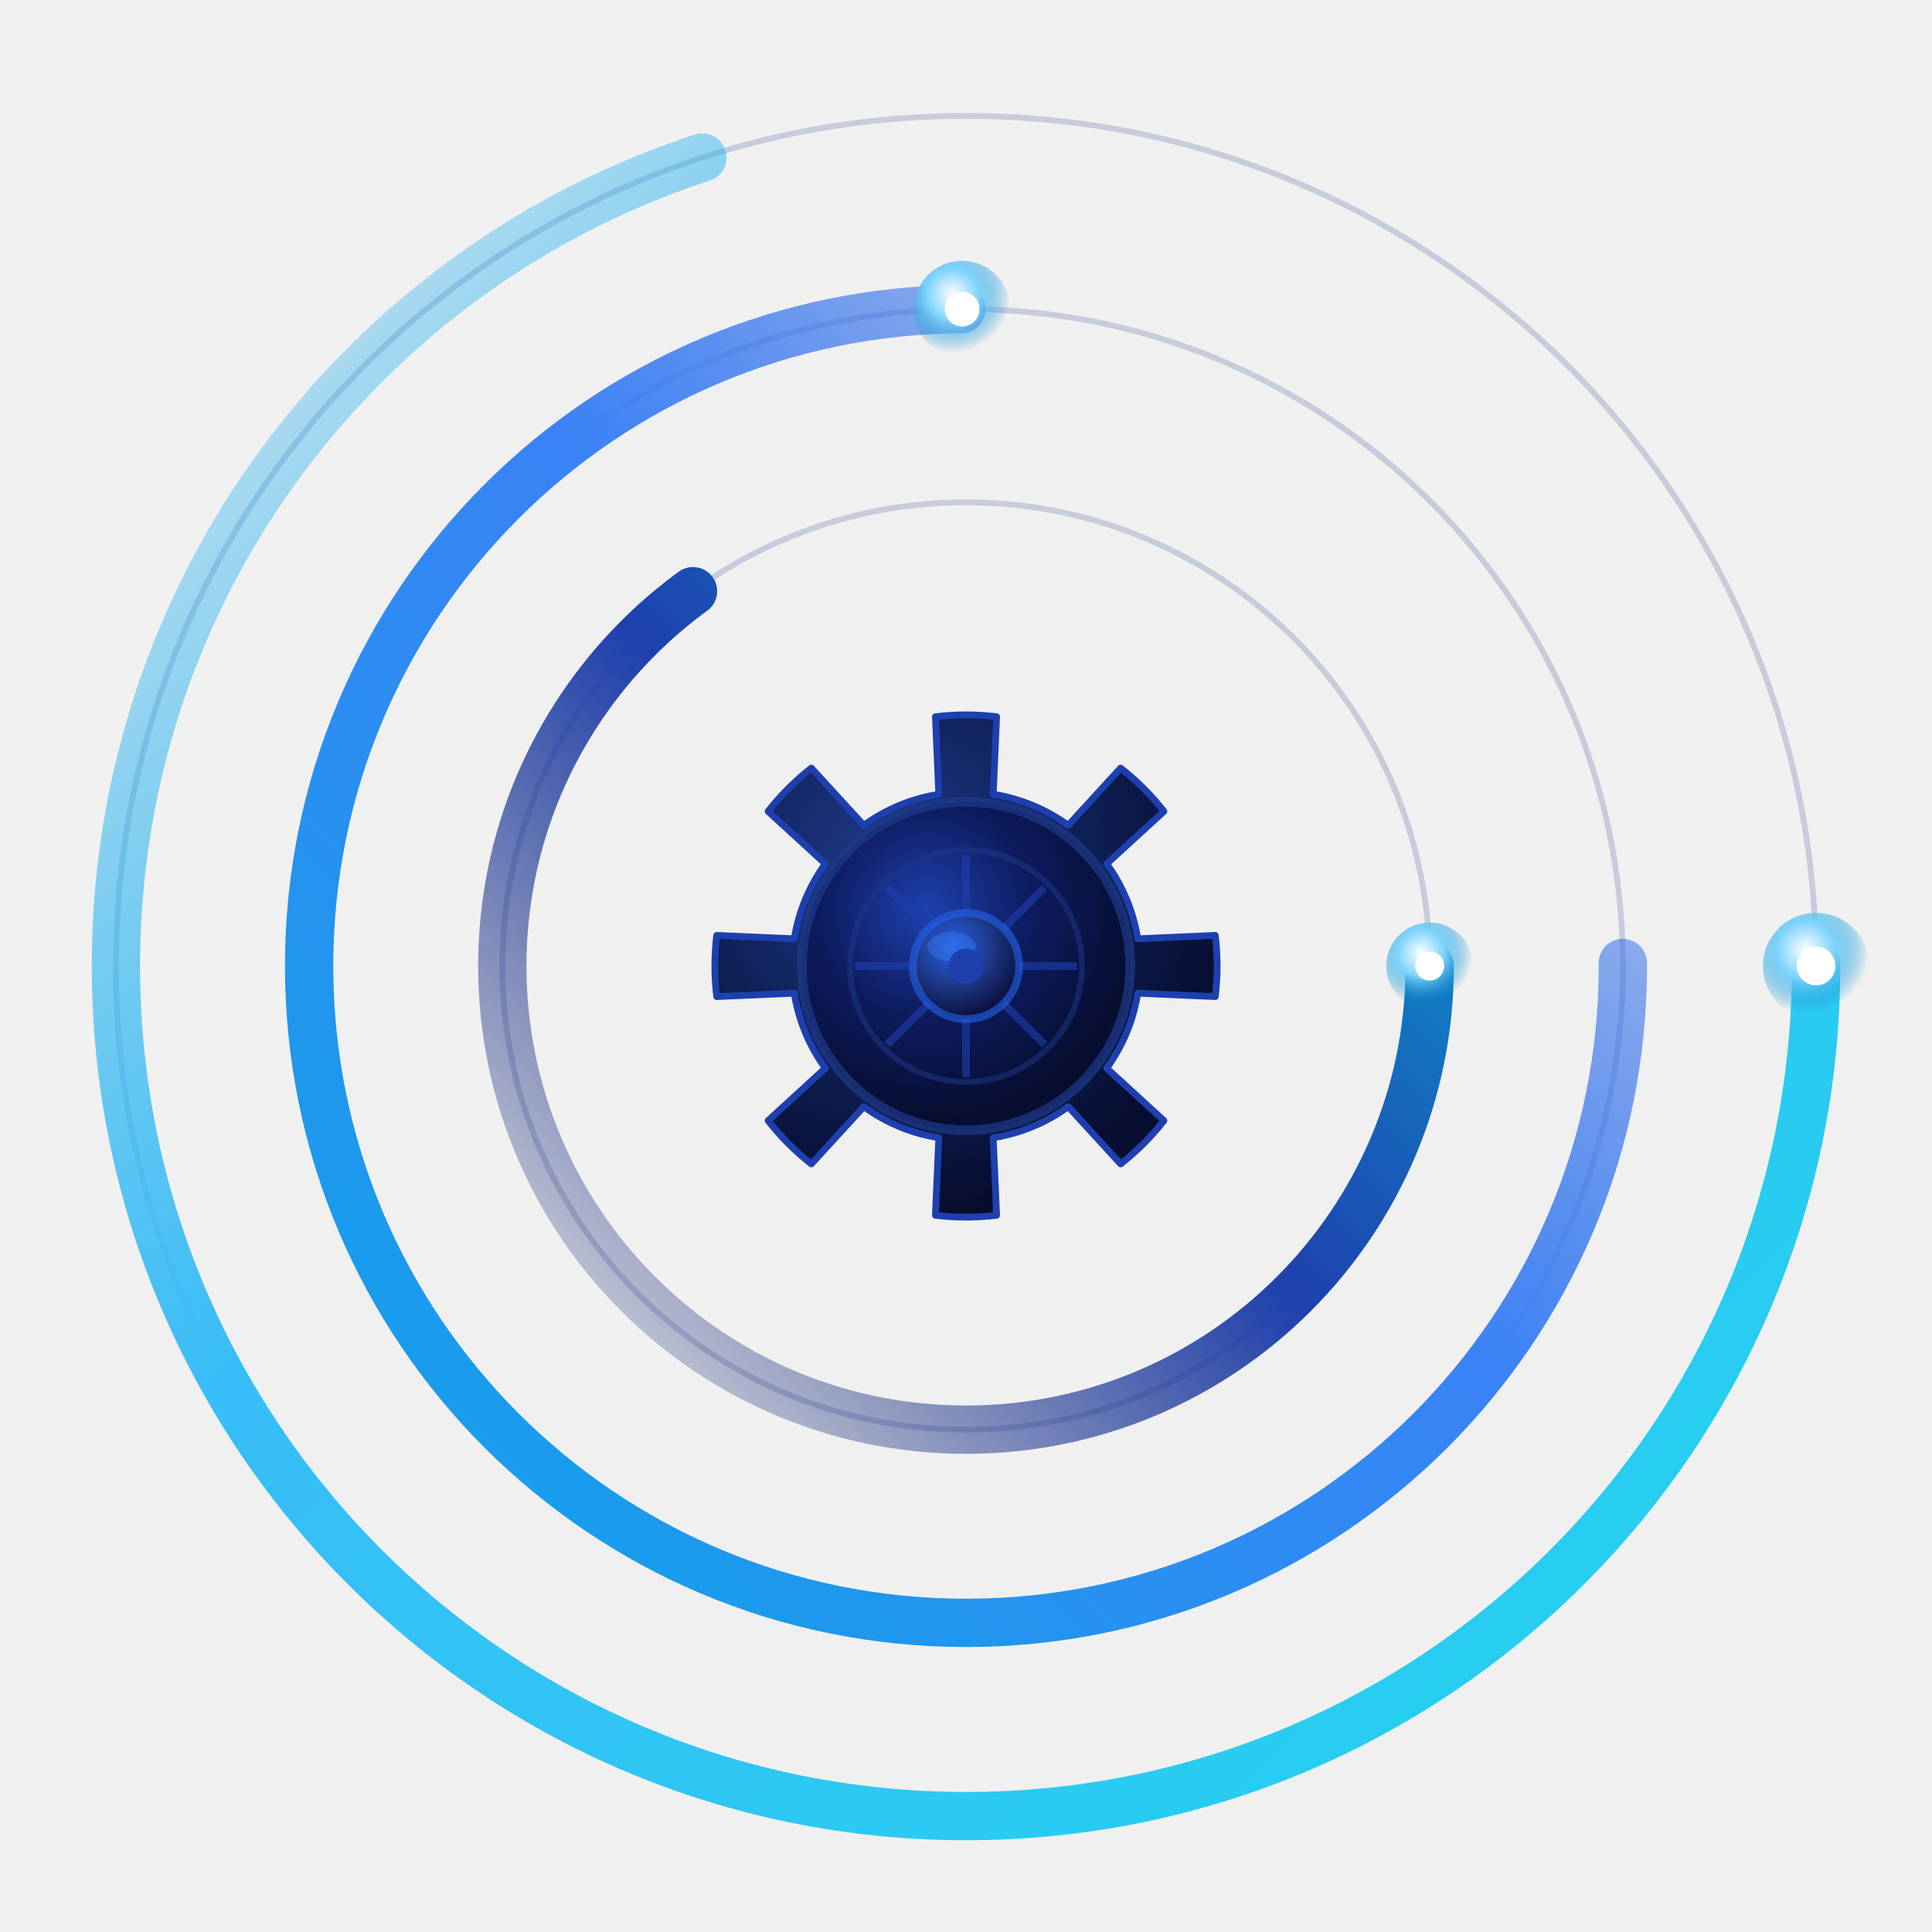
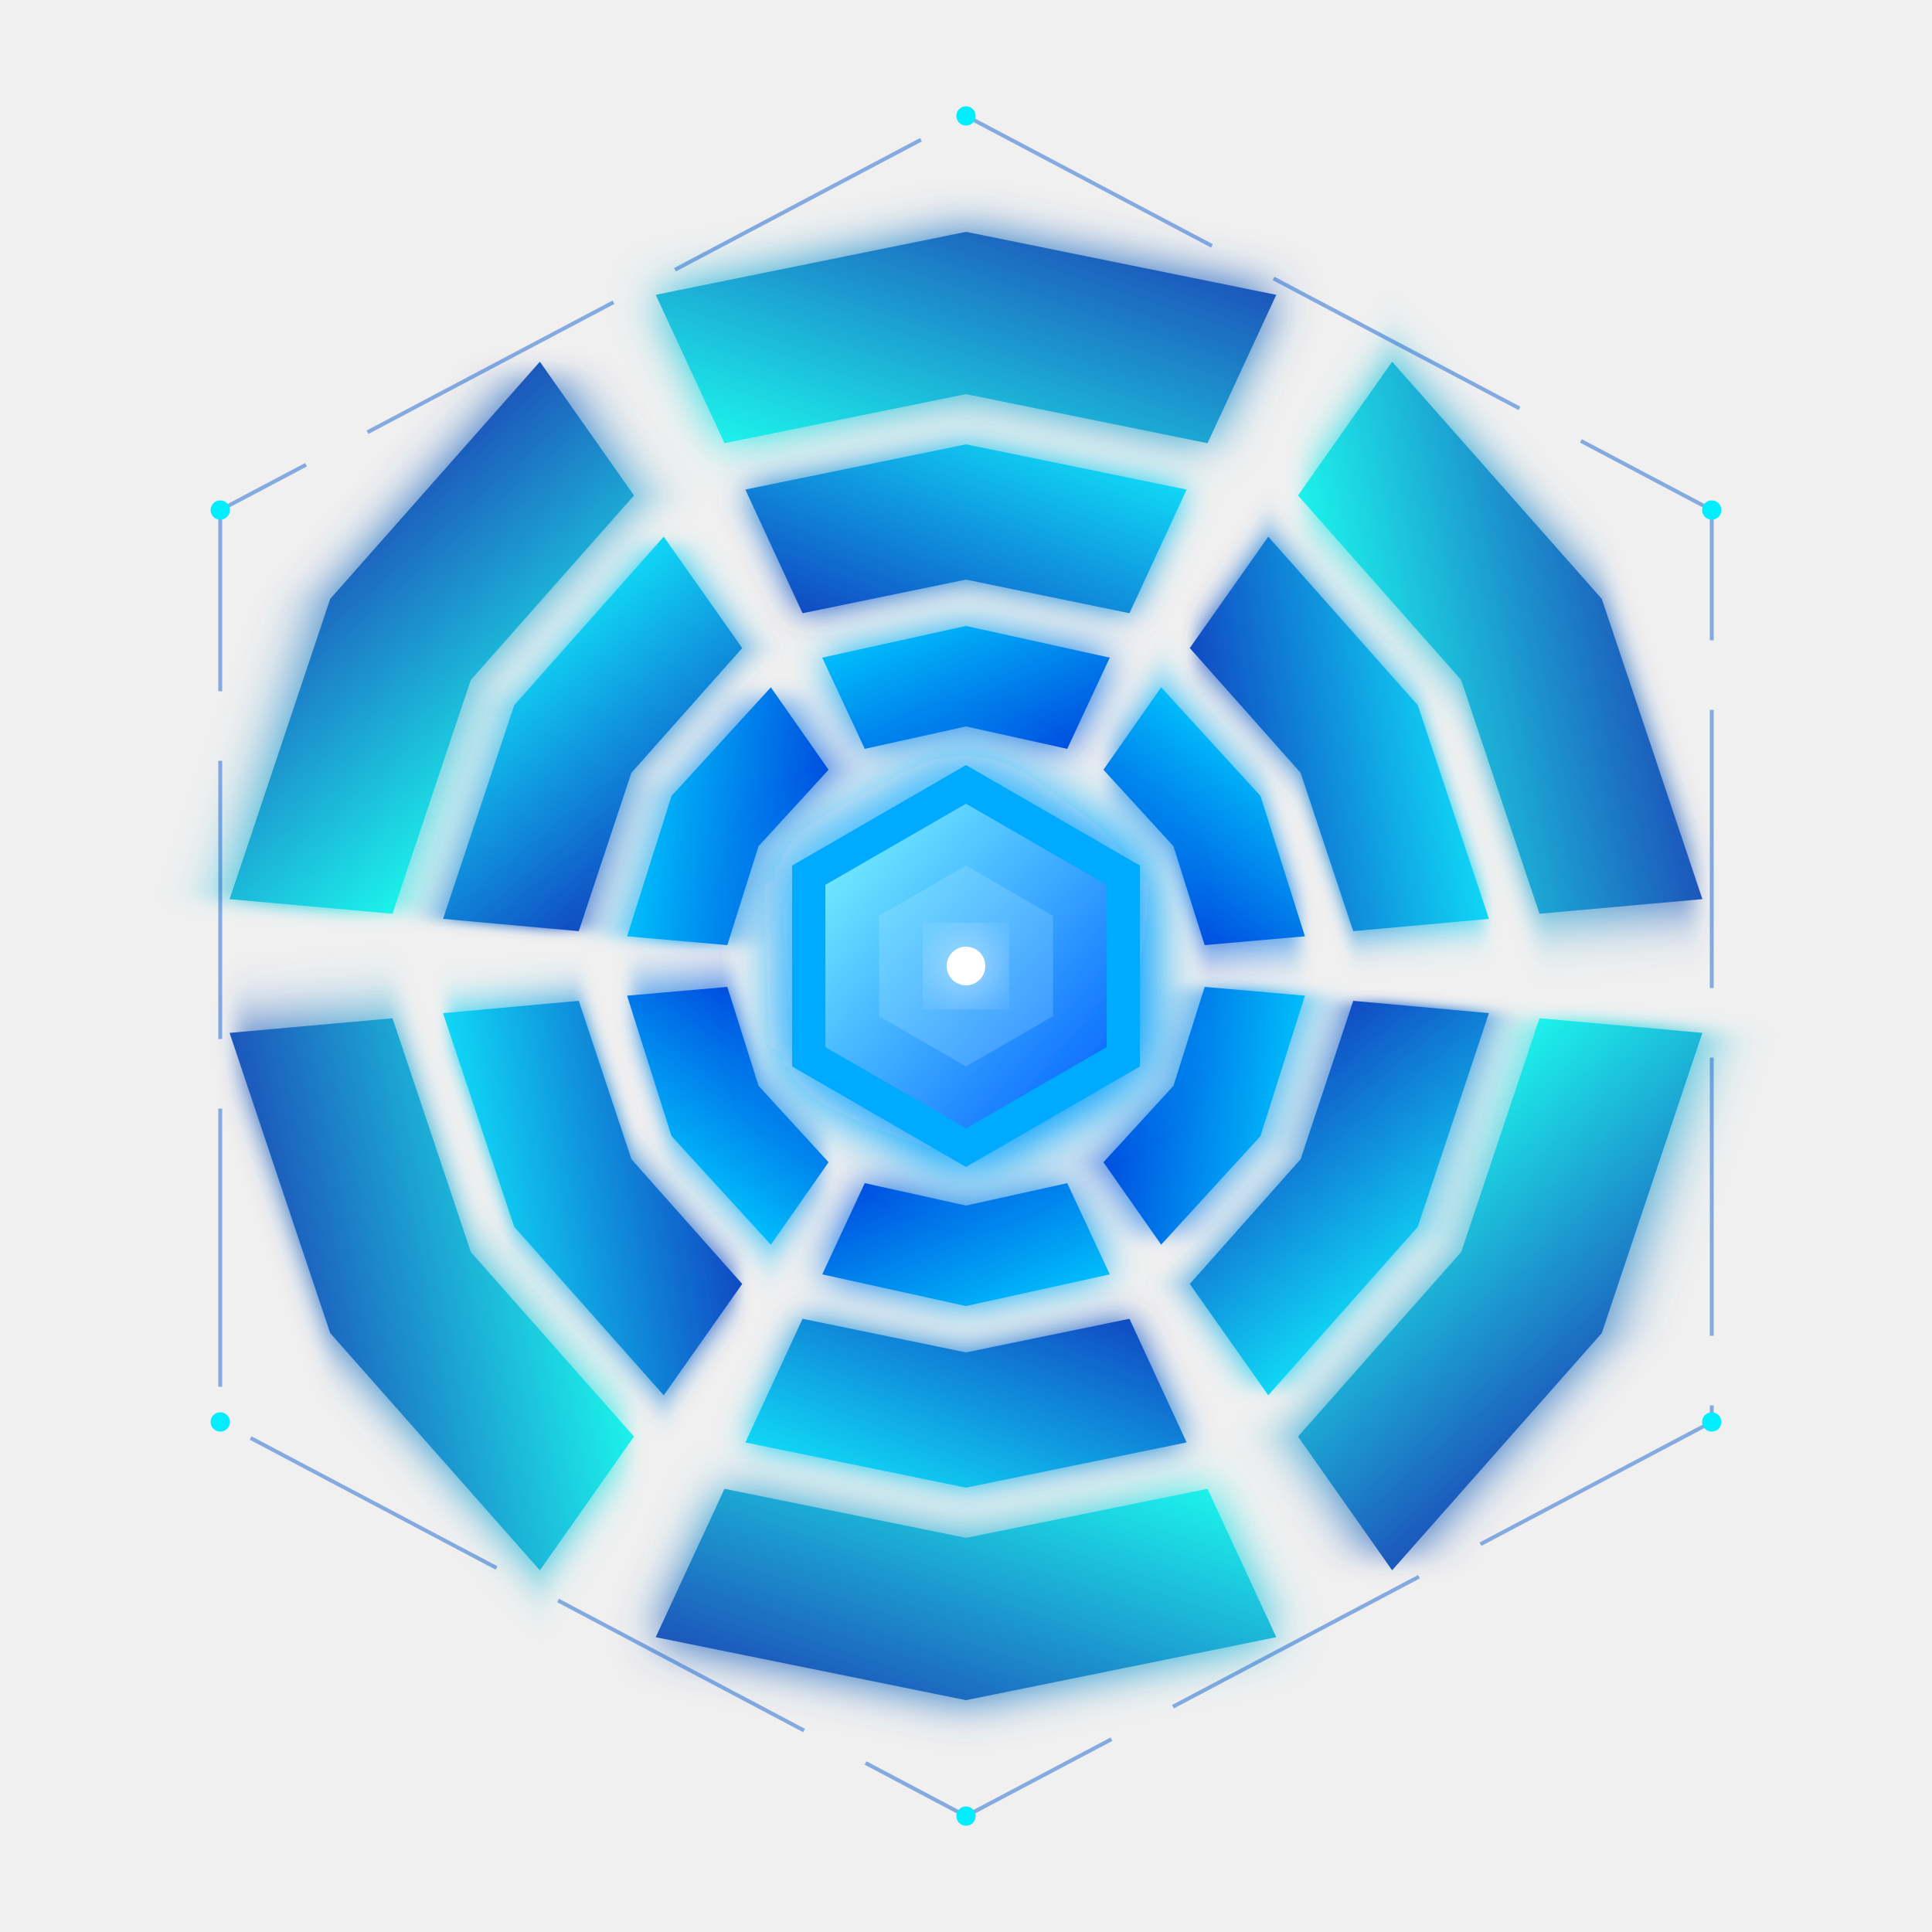
- <svg xmlns="http://www.w3.org/2000/svg" viewBox="0 0 200 200" width="200" height="200">
+ <svg xmlns="http://www.w3.org/2000/svg" viewBox="0 0 500 500" width="80" height="80">
  <defs>
-     <linearGradient id="gArc1" x1="0%" y1="0%" x2="100%" y2="100%">
-       <stop offset="0%" stop-color="#0ea5e9" stop-opacity="0" />
-       <stop offset="40%" stop-color="#38bdf8" />
-       <stop offset="100%" stop-color="#22d3ee" />
+     <linearGradient id="gCore" x1="0%" y1="0%" x2="100%" y2="100%">
+       <stop offset="0%" stop-color="#7df9ff" />
+       <stop offset="100%" stop-color="#005fff" />
    </linearGradient>
-     <linearGradient id="gArc2" x1="100%" y1="0%" x2="0%" y2="100%">
-       <stop offset="0%" stop-color="#1d4ed8" stop-opacity="0" />
-       <stop offset="45%" stop-color="#3b82f6" />
-       <stop offset="100%" stop-color="#0ea5e9" />
+     <linearGradient id="gR1a" x1="0%" y1="0%" x2="100%" y2="100%">
+       <stop offset="0%" stop-color="#00cfff" />
+       <stop offset="100%" stop-color="#0044dd" />
    </linearGradient>
-     <linearGradient id="gArc3" x1="0%" y1="100%" x2="100%" y2="0%">
-       <stop offset="0%" stop-color="#0c1a5e" stop-opacity="0" />
-       <stop offset="50%" stop-color="#1e40af" />
-       <stop offset="100%" stop-color="#06b6d4" />
+     <linearGradient id="gR2a" x1="100%" y1="0%" x2="0%" y2="100%">
+       <stop offset="0%" stop-color="#00eeff" />
+       <stop offset="100%" stop-color="#0033bb" />
    </linearGradient>
-     <radialGradient id="gDot" cx="40%" cy="35%" r="60%">
-       <stop offset="0%" stop-color="#ffffff" />
-       <stop offset="45%" stop-color="#7dd3fc" />
-       <stop offset="100%" stop-color="#0284c7" stop-opacity="0" />
-     </radialGradient>
-     <radialGradient id="gGearBody" cx="35%" cy="30%" r="70%">
-       <stop offset="0%" stop-color="#1e3a8a" />
-       <stop offset="55%" stop-color="#0f2056" />
-       <stop offset="100%" stop-color="#060d2e" />
-     </radialGradient>
-     <radialGradient id="gGearFace" cx="38%" cy="33%" r="65%">
-       <stop offset="0%" stop-color="#1e40af" />
-       <stop offset="50%" stop-color="#0d1b5e" />
-       <stop offset="100%" stop-color="#060d2e" />
-     </radialGradient>
-     <radialGradient id="gGearHub" cx="38%" cy="32%" r="65%">
-       <stop offset="0%" stop-color="#2563eb" />
-       <stop offset="55%" stop-color="#1e3a8a" />
-       <stop offset="100%" stop-color="#0c1445" />
-     </radialGradient>
+     <linearGradient id="gR3a" x1="0%" y1="100%" x2="100%" y2="0%">
+       <stop offset="0%" stop-color="#00ffee" />
+       <stop offset="100%" stop-color="#0022aa" />
+     </linearGradient>
+     <filter id="fCore" x="-60%" y="-60%" width="220%" height="220%">
+       <feGaussianBlur stdDeviation="8" result="b" />
+       <feMerge>
+         <feMergeNode in="b" />
+         <feMergeNode in="b" />
+         <feMergeNode in="SourceGraphic" />
+       </feMerge>
+     </filter>
+     <filter id="fR1" x="-50%" y="-50%" width="200%" height="200%">
+       <feGaussianBlur stdDeviation="5" result="b" />
+       <feMerge>
+         <feMergeNode in="b" />
+         <feMergeNode in="SourceGraphic" />
+       </feMerge>
+     </filter>
+     <filter id="fR2" x="-40%" y="-40%" width="180%" height="180%">
+       <feGaussianBlur stdDeviation="4" result="b" />
+       <feMerge>
+         <feMergeNode in="b" />
+         <feMergeNode in="SourceGraphic" />
+       </feMerge>
+     </filter>
+     <filter id="fR3" x="-30%" y="-30%" width="160%" height="160%">
+       <feGaussianBlur stdDeviation="6" result="b" />
+       <feMerge>
+         <feMergeNode in="b" />
+         <feMergeNode in="SourceGraphic" />
+       </feMerge>
+     </filter>
+     <polygon id="seg1" points="         26.2,-56.2  37.2,-79.8         0,-88       -37.2,-79.8         -26.2,-56.2 0,-62       " fill="url(#gR1a)" />
+     <polygon id="seg2" points="         42.3,-91.3  57.1,-123.3         0,-135      -57.1,-123.3         -42.3,-91.3 0,-100       " fill="url(#gR2a)" />
+     <polygon id="seg3" points="         62.5,-135.3  80.3,-173.7         0,-190       -80.3,-173.7         -62.5,-135.3 0,-148       " fill="url(#gR3a)" />
  </defs>
-   <circle cx="100" cy="100" r="88" fill="none" stroke="#1e3a8a" stroke-width="0.6" opacity="0.2" />
-   <circle cx="100" cy="100" r="68" fill="none" stroke="#1e3a8a" stroke-width="0.6" opacity="0.2" />
-   <circle cx="100" cy="100" r="48" fill="none" stroke="#1e3a8a" stroke-width="0.6" opacity="0.2" />
-   <g transform="translate(100,100)">
-     <animateTransform attributeName="transform" type="rotate" from="-126 0 0" to="234 0 0" dur="2.4s" repeatCount="indefinite" additive="sum" />
-     <circle r="88" fill="none" stroke="url(#gArc1)" stroke-width="5" stroke-dasharray="387 166" stroke-linecap="round" />
-     <circle cx="88" cy="0" r="5.5" fill="url(#gDot)" />
-     <circle cx="88" cy="0" r="2" fill="#ffffff" />
+   <g transform="translate(250,250)">
+     <animateTransform attributeName="transform" type="rotate" from="0" to="360" dur="16s" repeatCount="indefinite" additive="sum" />
+     <use href="#seg3" filter="url(#fR3)" opacity="0.88" />
+     <use href="#seg3" filter="url(#fR3)" opacity="0.88" transform="rotate(60)" />
+     <use href="#seg3" filter="url(#fR3)" opacity="0.88" transform="rotate(120)" />
+     <use href="#seg3" filter="url(#fR3)" opacity="0.88" transform="rotate(180)" />
+     <use href="#seg3" filter="url(#fR3)" opacity="0.88" transform="rotate(240)" />
+     <use href="#seg3" filter="url(#fR3)" opacity="0.88" transform="rotate(300)" />
  </g>
-   <g transform="translate(100,100)">
-     <animateTransform attributeName="transform" type="rotate" from="-100 0 0" to="-460 0 0" dur="1.8s" repeatCount="indefinite" additive="sum" />
-     <circle r="68" fill="none" stroke="url(#gArc2)" stroke-width="5" stroke-dasharray="320 107" stroke-linecap="round" />
-     <circle cx="-0.4" cy="-68" r="5" fill="url(#gDot)" />
-     <circle cx="-0.4" cy="-68" r="1.8" fill="#ffffff" />
+   <g transform="translate(250,250)">
+     <animateTransform attributeName="transform" type="rotate" from="0" to="-360" dur="10s" repeatCount="indefinite" additive="sum" />
+     <use href="#seg2" filter="url(#fR2)" opacity="0.93" />
+     <use href="#seg2" filter="url(#fR2)" opacity="0.93" transform="rotate(60)" />
+     <use href="#seg2" filter="url(#fR2)" opacity="0.93" transform="rotate(120)" />
+     <use href="#seg2" filter="url(#fR2)" opacity="0.93" transform="rotate(180)" />
+     <use href="#seg2" filter="url(#fR2)" opacity="0.93" transform="rotate(240)" />
+     <use href="#seg2" filter="url(#fR2)" opacity="0.93" transform="rotate(300)" />
  </g>
-   <g transform="translate(100,100)">
-     <animateTransform attributeName="transform" type="rotate" from="-80 0 0" to="280 0 0" dur="1.2s" repeatCount="indefinite" additive="sum" />
-     <circle r="48" fill="none" stroke="url(#gArc3)" stroke-width="5" stroke-dasharray="196 106" stroke-linecap="round" />
-     <circle cx="48" cy="0" r="4.5" fill="url(#gDot)" />
-     <circle cx="48" cy="0" r="1.5" fill="#ffffff" />
+   <g transform="translate(250,250)">
+     <animateTransform attributeName="transform" type="rotate" from="0" to="360" dur="6s" repeatCount="indefinite" additive="sum" />
+     <use href="#seg1" filter="url(#fR1)" opacity="1" />
+     <use href="#seg1" filter="url(#fR1)" opacity="1" transform="rotate(60)" />
+     <use href="#seg1" filter="url(#fR1)" opacity="1" transform="rotate(120)" />
+     <use href="#seg1" filter="url(#fR1)" opacity="1" transform="rotate(180)" />
+     <use href="#seg1" filter="url(#fR1)" opacity="1" transform="rotate(240)" />
+     <use href="#seg1" filter="url(#fR1)" opacity="1" transform="rotate(300)" />
  </g>
-   <g transform="translate(100,100)">
-     <animateTransform attributeName="transform" type="rotate" from="0 0 0" to="360 0 0" dur="10s" repeatCount="indefinite" additive="sum" />
-     <path d="       M -2.816,-17.778       L -3.169,-25.806       A 26,26 0 0,1 3.169,-25.806       L 2.816,-17.778       A 18,18 0 0,1 10.58,-14.562       L 16.007,-20.488       A 26,26 0 0,1 20.488,-16.007       L 14.562,-10.58       A 18,18 0 0,1 17.778,-2.816       L 25.806,-3.169       A 26,26 0 0,1 25.806,3.169       L 17.778,2.816       A 18,18 0 0,1 14.562,10.58       L 20.488,16.007       A 26,26 0 0,1 16.007,20.488       L 10.58,14.562       A 18,18 0 0,1 2.816,17.778       L 3.169,25.806       A 26,26 0 0,1 -3.169,25.806       L -2.816,17.778       A 18,18 0 0,1 -10.58,14.562       L -16.007,20.488       A 26,26 0 0,1 -20.488,16.007       L -14.562,10.58       A 18,18 0 0,1 -17.778,2.816       L -25.806,3.169       A 26,26 0 0,1 -25.806,-3.169       L -17.778,-2.816       A 18,18 0 0,1 -14.562,-10.58       L -20.488,-16.007       A 26,26 0 0,1 -16.007,-20.488       L -10.58,-14.562       A 18,18 0 0,1 -2.816,-17.778       Z" fill="url(#gGearBody)" stroke="#1e40af" stroke-width="0.7" stroke-linejoin="round" />
-     <circle r="17" fill="url(#gGearFace)" />
-     <circle r="17" fill="none" stroke="#1e3a8a" stroke-width="1" opacity="0.7" />
-     <circle r="12" fill="none" stroke="#1e3a8a" stroke-width="0.6" opacity="0.5" />
-     <g stroke="#1e40af" stroke-width="0.8" opacity="0.6">
-       <line x1="0" y1="-5.5" x2="0" y2="-11.5" />
-       <line x1="0" y1="-5.5" x2="0" y2="-11.5" transform="rotate(45)" />
-       <line x1="0" y1="-5.5" x2="0" y2="-11.5" transform="rotate(90)" />
-       <line x1="0" y1="-5.5" x2="0" y2="-11.5" transform="rotate(135)" />
-       <line x1="0" y1="-5.5" x2="0" y2="-11.5" transform="rotate(180)" />
-       <line x1="0" y1="-5.5" x2="0" y2="-11.5" transform="rotate(225)" />
-       <line x1="0" y1="-5.5" x2="0" y2="-11.5" transform="rotate(270)" />
-       <line x1="0" y1="-5.5" x2="0" y2="-11.5" transform="rotate(315)" />
-     </g>
-     <circle r="5.5" fill="url(#gGearHub)" />
-     <circle r="5.5" fill="none" stroke="#2563eb" stroke-width="0.8" opacity="0.6" />
-     <ellipse cx="-1.5" cy="-2" rx="2.5" ry="1.5" fill="#3b82f6" opacity="0.35" />
-     <circle r="1.8" fill="#1e40af">
-       <animate attributeName="opacity" values="0.6;1;0.6" dur="2s" repeatCount="indefinite" />
-     </circle>
+   <g transform="translate(250,250)" filter="url(#fCore)">
+     <polygon points="0,-52 45,-26 45,26 0,52 -45,26 -45,-26" fill="#00aaff">
+       <animate attributeName="opacity" values="0.08;0.22;0.08" dur="3s" repeatCount="indefinite" />
+     </polygon>
+     <polygon points="0,-42 36.4,-21 36.4,21 0,42 -36.4,21 -36.4,-21" fill="url(#gCore)">
+       <animate attributeName="opacity" values="0.82;1;0.82" dur="3s" repeatCount="indefinite" />
+     </polygon>
+     <polygon points="0,-26 22.5,-13 22.5,13 0,26 -22.5,13 -22.5,-13" fill="#cff9ff" opacity="0.18" />
  </g>
+   <circle cx="250" cy="250" r="5" fill="#ffffff" filter="url(#fCore)">
+     <animate attributeName="r" values="4;7;4" dur="3s" repeatCount="indefinite" />
+     <animate attributeName="opacity" values="0.6;1;0.6" dur="3s" repeatCount="indefinite" />
+   </circle>
+   <polygon points="250,30 443,132 443,368 250,470 57,368 57,132" fill="none" stroke="#0055cc" stroke-width="1" stroke-dasharray="72 18" opacity="0.45" />
+   <circle cx="250" cy="30" r="2.5" fill="#00eeff">
+     <animate attributeName="opacity" values="0.2;1;0.2" dur="3.6s" begin="0s" repeatCount="indefinite" />
+   </circle>
+   <circle cx="443" cy="132" r="2.5" fill="#00eeff">
+     <animate attributeName="opacity" values="0.2;1;0.2" dur="3.6s" begin="0.6s" repeatCount="indefinite" />
+   </circle>
+   <circle cx="443" cy="368" r="2.5" fill="#00eeff">
+     <animate attributeName="opacity" values="0.2;1;0.2" dur="3.6s" begin="1.2s" repeatCount="indefinite" />
+   </circle>
+   <circle cx="250" cy="470" r="2.5" fill="#00eeff">
+     <animate attributeName="opacity" values="0.2;1;0.2" dur="3.6s" begin="1.8s" repeatCount="indefinite" />
+   </circle>
+   <circle cx="57" cy="368" r="2.5" fill="#00eeff">
+     <animate attributeName="opacity" values="0.2;1;0.2" dur="3.6s" begin="2.4s" repeatCount="indefinite" />
+   </circle>
+   <circle cx="57" cy="132" r="2.5" fill="#00eeff">
+     <animate attributeName="opacity" values="0.2;1;0.2" dur="3.6s" begin="3.0s" repeatCount="indefinite" />
+   </circle>
</svg>
